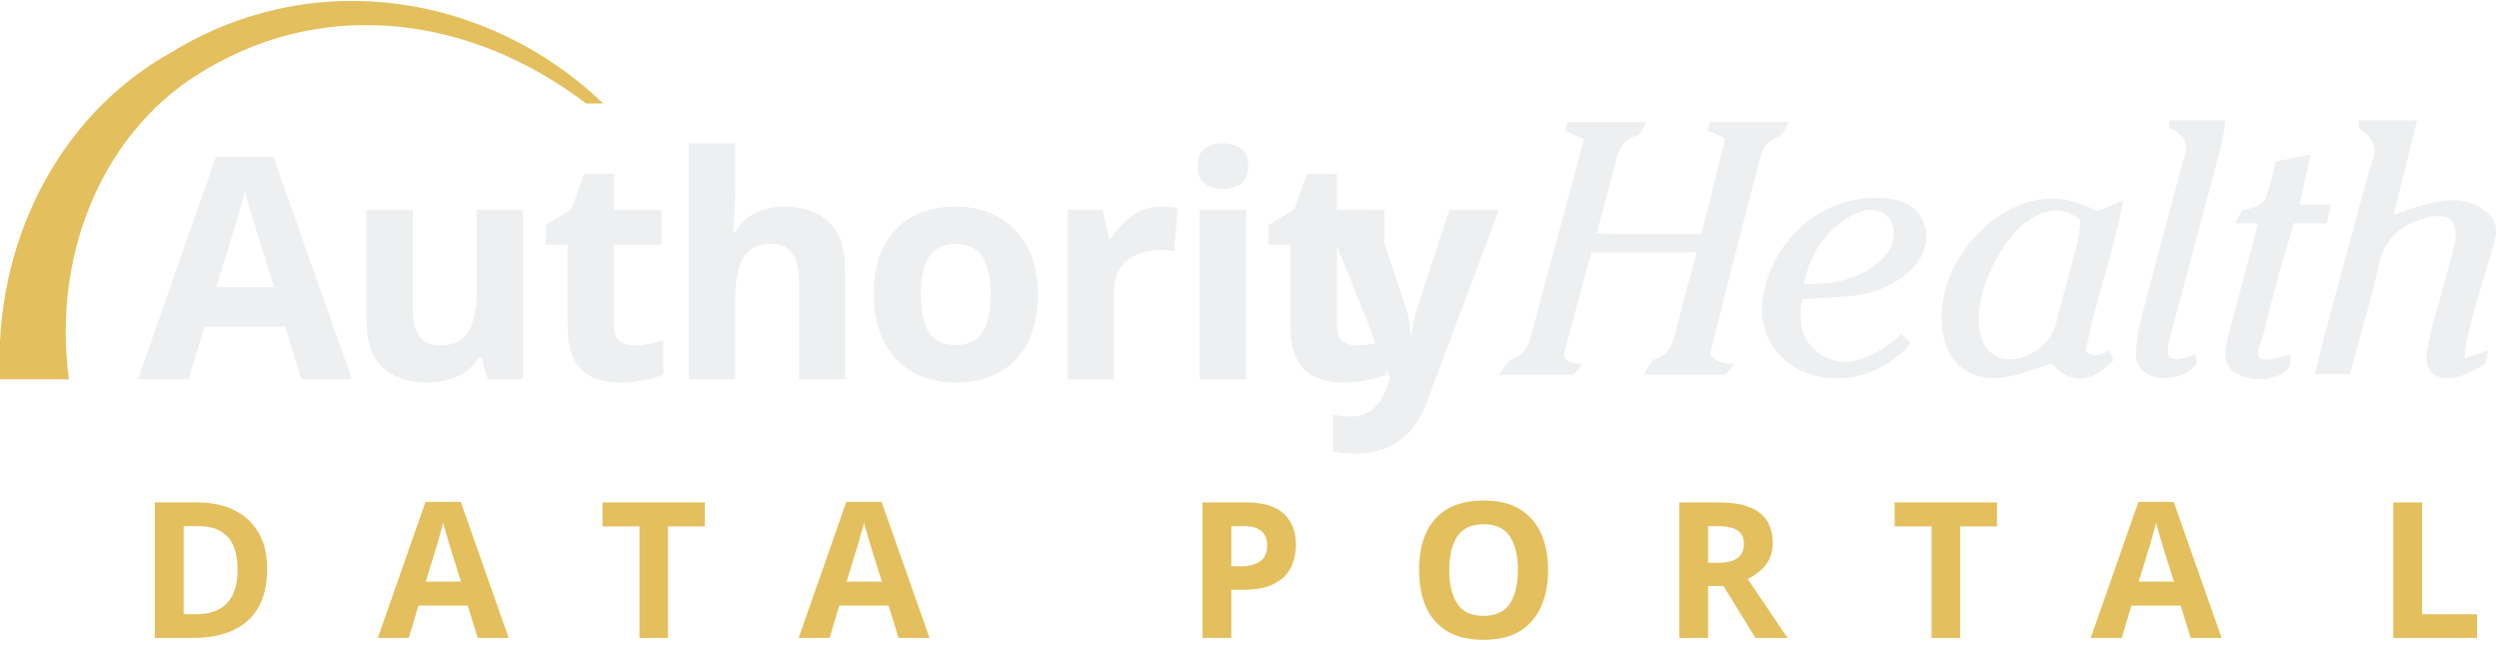
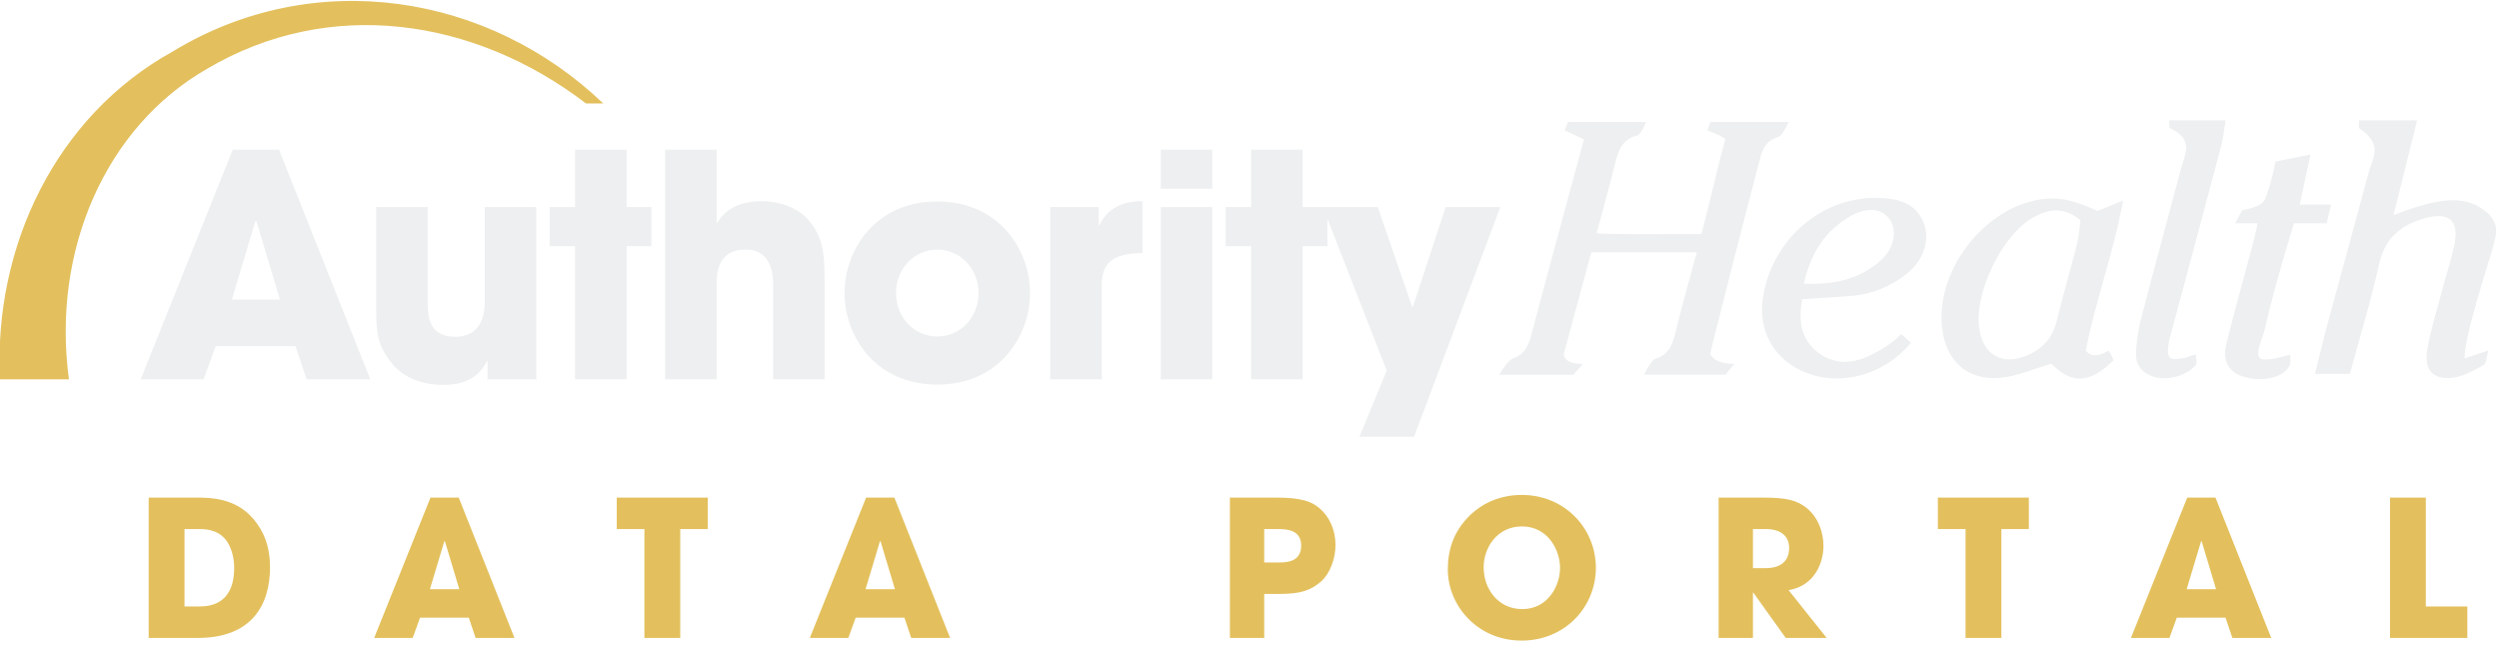
<svg xmlns="http://www.w3.org/2000/svg" width="145" height="38" viewBox="0 0 145 38">
  <g fill="none">
-     <g>
-       <path d="M34 6c-6.486-4.962-14.898-6.205-22-2-5.858 3.36-9.012 10.512-8 18h-4c-.381-7.72 3.264-15.275 10-19 8.263-5.03 18.369-3.349 25 3h-1z" id="Combined-Shape" fill="#E3C05D" />
-       <text font-family="AvantGardeLT-Bold, ITC Avant Garde Gothic LT" font-size="18" font-weight="bold" letter-spacing="-.5" fill="#EDEFF0" transform="translate(-73 -30) translate(73 30)">
-         <tspan x="8" y="22">Authorit</tspan>
-         <tspan x="76.738" y="22">y</tspan>
-       </text>
-       <path d="M144.652 14.331c-.192.737-1.686 5.192-1.647 6.454l1.38-.458c-.119.408-.117.749-.261.829-.533.299-1.094.634-1.681.732-1.218.201-1.813-.387-1.607-1.598.192-1.122.537-2.219.828-3.323.238-.904.535-1.795.736-2.706.318-1.443-.277-1.992-1.672-1.61-1.408.385-2.348 1.146-2.688 2.684-.467 2.119-1.11 4.199-1.693 6.35h-2.024c.248-.995.455-1.891.694-2.778.8-2.958 1.621-5.911 2.413-8.871.244-.912.896-1.625-.556-2.614v-.439h3.374c-.595 2.396-1.051 4.226-1.367 5.491 2.087-.802 3.775-1.224 5.025-.443 1.25.781.938 1.563.746 2.3zm-52.322.309l-1.594 5.897c.032.38.401.57 1.107.57l-.546.623h-4.313c.35-.56.611-.87.783-.93.695-.242.916-.741 1.087-1.384.97-3.666 1.97-7.323 3.055-11.336l-1.126-.518.195-.487h4.536c-.221.49-.386.748-.493.774-.934.225-1.142.943-1.334 1.728-.306 1.25-.655 2.49-1.046 3.961 2.087.082 3.987.023 6.078.038.468-1.706.93-3.835 1.386-5.498-.092-.121-.44-.293-1.043-.518l.187-.487h4.538c-.258.539-.463.831-.616.875-.646.189-.882.624-1.041 1.223-.918 3.468-2.87 11.136-2.901 11.362.201.38.666.57 1.395.57l-.494.623h-4.738c.286-.564.502-.868.65-.913.775-.237.998-.791 1.166-1.494.362-1.512.793-3.007 1.243-4.683h-6.122zm30.014 5.696c.137.193.232.381.283.563-1.372 1.362-2.437 1.396-3.595.192-1.016.293-1.973.728-2.962.822-1.908.181-3.161-.971-3.383-2.88-.412-3.564 2.83-7.458 6.354-7.52.892-.016 1.789.319 2.66.726l1.487-.609c-.568 3.112-1.639 5.923-2.163 8.707.286.354.725.354 1.318 0zm-16.883.09c.902.707 1.946.691 2.948.233.702-.321 1.435-.78 1.903-1.285l.565.505c-1.501 1.853-4.075 2.564-6.132 1.72-1.827-.748-2.765-2.427-2.447-4.378.559-3.434 3.525-5.914 6.868-5.736 1.095.058 2.063.358 2.482 1.514.346.955-.061 2.134-1.028 2.893-.915.718-1.967 1.159-3.134 1.265-.924.083-1.853.125-2.918.194-.228 1.284-.062 2.327.892 3.074zm23.672-13.443c-.093.702-.177 1.194-.252 1.477-.917 3.461-1.846 6.918-2.774 10.376-.172.642-.638 1.985.037 1.985s.777-.156 1.267-.254c0 .238.091.492 0 .597-.599.688-1.759.955-2.568.647-.608-.232-.932-.699-.905-1.317.029-.667.123-1.345.291-1.992.755-2.913 1.554-5.815 2.321-8.725.216-.822.799-1.703-.677-2.356v-.439h3.26zm3.734 13.585c.065.121.013.569 0 .597-.379.807-1.716 1.006-2.766.656-.792-.263-1.161-.902-.922-1.871.483-1.966 1.039-3.914 1.559-5.872.062-.233.147-.608.256-1.125h-1.306l.413-.765c.768-.126 1.212-.345 1.331-.656.287-.75.443-1.375.6-2.156l2.03-.411c-.143.647-.351 1.613-.624 2.899h1.814l-.252 1.09h-1.902c-.788 2.577-1.344 4.595-1.667 6.053-.125.562-.569 1.427-.339 1.726.153.2.745.145 1.774-.164zm-14.934-7.931c-1.792 1.017-3.408 4.413-3.089 6.445.234 1.496 1.323 2.12 2.714 1.558.923-.373 1.527-1.003 1.772-2.003.369-1.508.809-2.999 1.192-4.503.112-.44.129-.903.192-1.367-1.056-.848-1.93-.612-2.78-.129zm-8.754 2.417c.766-.709.913-1.758.441-2.373-.457-.596-1.308-.688-2.257-.14-1.459.841-2.303 2.134-2.694 3.908 1.752.082 3.268-.245 4.511-1.395z" fill="#EDEFF0" />
-     </g>
-     <text font-family="AvantGardeLT-Bold, ITC Avant Garde Gothic LT" font-size="11" font-weight="bold" letter-spacing="6" fill="#E3C05D" transform="translate(-73 -30) translate(73 30)">
-       <tspan x="8" y="37">DATA PORTA</tspan>
-       <tspan x="137.883" y="37">L</tspan>
-     </text>
+     <path d="M34 6c-6.486-4.962-14.898-6.205-22-2-5.858 3.36-9.012 10.512-8 18h-4c-.381-7.72 3.264-15.275 10-19 8.263-5.03 18.369-3.349 25 3h-1z" id="Combined-Shape" fill="#E3C05D" />
+     <path d="M17.144 20.074h-4.626l-.702 1.926h-3.654l5.346-13.32h2.682l5.292 13.32h-3.69l-.648-1.926zm-2.322-7.254l-1.368 4.554h2.79l-1.368-4.554h-.054zm16.294-.81v9.99h-2.826v-1.062h-.036c-.612 1.278-1.836 1.386-2.592 1.386-.612 0-2.052-.144-2.934-1.26-.792-.99-.9-1.71-.9-3.078v-5.976h2.988v5.526c0 .684 0 1.998 1.602 1.998.864 0 1.71-.45 1.71-2.034v-5.49h2.988zm5.242-3.33v3.33h1.44v2.268h-1.44v7.722h-2.988v-7.722h-1.476v-2.268h1.476v-3.33h2.988zm2.236 13.32v-13.32h2.988v4.248h.036c.504-.9 1.512-1.26 2.574-1.26.954 0 2.088.342 2.718 1.098.846.99.936 1.872.936 3.654v5.58h-2.988v-5.436c0-.486 0-2.088-1.602-2.088-1.674 0-1.674 1.494-1.674 1.98v5.544h-2.988zm10.408-5.004c0-2.448 1.746-5.31 5.382-5.31 3.636 0 5.382 2.862 5.382 5.31 0 2.448-1.746 5.31-5.382 5.31-3.636 0-5.382-2.862-5.382-5.31zm2.988 0c0 1.458 1.098 2.52 2.394 2.52s2.394-1.062 2.394-2.52-1.098-2.52-2.394-2.52-2.394 1.062-2.394 2.52zm8.95 5.004v-9.99h2.808v1.062h.036c.252-.486.774-1.404 2.502-1.404v3.006c-1.386.036-2.358.324-2.358 1.836v5.49h-2.988zm9.4-9.99v9.99h-2.988v-9.99h2.988zm0-3.33v2.268h-2.988v-2.268h2.988zm6.682 3.33h2.92l1.998 5.796h.036l1.908-5.796h3.168l-5.004 13.32h-3.168l1.584-3.834-3.442-8.806v1.588h-1.44v7.722h-2.988v-7.722h-1.476v-2.268h1.476v-3.33h2.988v3.33h1.44z" fill="#EDEFF0" />
+     <path d="M144.652 14.331c-.192.737-1.686 5.192-1.647 6.454l1.38-.458c-.119.408-.117.749-.261.829-.533.299-1.094.634-1.681.732-1.218.201-1.813-.387-1.607-1.598.192-1.122.537-2.219.828-3.323.238-.904.535-1.795.736-2.706.318-1.443-.277-1.992-1.672-1.61-1.408.385-2.348 1.146-2.688 2.684-.467 2.119-1.11 4.199-1.693 6.35h-2.024c.248-.995.455-1.891.694-2.778.8-2.958 1.621-5.911 2.413-8.871.244-.912.896-1.625-.556-2.614v-.439h3.374c-.595 2.396-1.051 4.226-1.367 5.491 2.087-.802 3.775-1.224 5.025-.443 1.25.781.938 1.563.746 2.3zm-52.322.309l-1.594 5.897c.032.38.401.57 1.107.57l-.546.623h-4.313c.35-.56.611-.87.783-.93.695-.242.916-.741 1.087-1.384.97-3.666 1.97-7.323 3.055-11.336l-1.126-.518.195-.487h4.536c-.221.49-.386.748-.493.774-.934.225-1.142.943-1.334 1.728-.306 1.25-.655 2.49-1.046 3.961 2.087.082 3.987.023 6.078.038.468-1.706.93-3.835 1.386-5.498-.092-.121-.44-.293-1.043-.518l.187-.487h4.538c-.258.539-.463.831-.616.875-.646.189-.882.624-1.041 1.223-.918 3.468-2.87 11.136-2.901 11.362.201.38.666.57 1.395.57l-.494.623h-4.738c.286-.564.502-.868.65-.913.775-.237.998-.791 1.166-1.494.362-1.512.793-3.007 1.243-4.683h-6.122zm30.014 5.696c.137.193.232.381.283.563-1.372 1.362-2.437 1.396-3.595.192-1.016.293-1.973.728-2.962.822-1.908.181-3.161-.971-3.383-2.88-.412-3.564 2.83-7.458 6.354-7.52.892-.016 1.789.319 2.66.726l1.487-.609c-.568 3.112-1.639 5.923-2.163 8.707.286.354.725.354 1.318 0zm-16.883.09c.902.707 1.946.691 2.948.233.702-.321 1.435-.78 1.903-1.285l.565.505c-1.501 1.853-4.075 2.564-6.132 1.72-1.827-.748-2.765-2.427-2.447-4.378.559-3.434 3.525-5.914 6.868-5.736 1.095.058 2.063.358 2.482 1.514.346.955-.061 2.134-1.028 2.893-.915.718-1.967 1.159-3.134 1.265-.924.083-1.853.125-2.918.194-.228 1.284-.062 2.327.892 3.074zm23.672-13.443c-.093.702-.177 1.194-.252 1.477-.917 3.461-1.846 6.918-2.774 10.376-.172.642-.638 1.985.037 1.985s.777-.156 1.267-.254c0 .238.091.492 0 .597-.599.688-1.759.955-2.568.647-.608-.232-.932-.699-.905-1.317.029-.667.123-1.345.291-1.992.755-2.913 1.554-5.815 2.321-8.725.216-.822.799-1.703-.677-2.356v-.439h3.26zm3.734 13.585c.065.121.013.569 0 .597-.379.807-1.716 1.006-2.766.656-.792-.263-1.161-.902-.922-1.871.483-1.966 1.039-3.914 1.559-5.872.062-.233.147-.608.256-1.125h-1.306l.413-.765c.768-.126 1.212-.345 1.331-.656.287-.75.443-1.375.6-2.156l2.03-.411c-.143.647-.351 1.613-.624 2.899h1.814l-.252 1.09h-1.902c-.788 2.577-1.344 4.595-1.667 6.053-.125.562-.569 1.427-.339 1.726.153.2.745.145 1.774-.164zm-14.934-7.931c-1.792 1.017-3.408 4.413-3.089 6.445.234 1.496 1.323 2.12 2.714 1.558.923-.373 1.527-1.003 1.772-2.003.369-1.508.809-2.999 1.192-4.503.112-.44.129-.903.192-1.367-1.056-.848-1.93-.612-2.78-.129zm-8.754 2.417c.766-.709.913-1.758.441-2.373-.457-.596-1.308-.688-2.257-.14-1.459.841-2.303 2.134-2.694 3.908 1.752.082 3.268-.245 4.511-1.395z" fill="#EDEFF0" />
+     <path d="M8.627 37v-8.14h2.695c.913 0 2.541 0 3.597 1.518.561.77.748 1.639.748 2.53 0 2.222-1.1 4.092-4.191 4.092h-2.849zm2.079-6.314v4.488h.891c1.551 0 1.991-1.078 1.991-2.233 0-.462-.099-1.045-.396-1.507-.242-.363-.66-.748-1.584-.748h-.902zm16.494 5.137h-2.827l-.429 1.177h-2.233l3.267-8.14h1.639l3.234 8.14h-2.255l-.396-1.177zm-1.419-4.433l-.836 2.783h1.705l-.836-2.783h-.033zm11.61 5.61v-6.314h-1.606v-1.826h5.28v1.826h-1.595v6.314h-2.079zm15.086-1.177h-2.827l-.429 1.177h-2.233l3.267-8.14h1.639l3.234 8.14h-2.255l-.396-1.177zm-1.419-4.433l-.836 2.783h1.705l-.836-2.783h-.033zm20.305 5.61v-8.14h2.662c1.507 0 2.068.231 2.508.594.638.528.957 1.331.957 2.156 0 .825-.341 1.694-.858 2.134-.561.473-1.111.704-2.376.704h-.902v2.552h-1.991zm1.991-6.314v1.936h.847c.396 0 1.298 0 1.298-.979 0-.957-.924-.957-1.375-.957h-.77zm10.972.605c.429-1.056 1.694-2.585 3.971-2.585 2.508 0 4.301 1.958 4.301 4.224s-1.782 4.224-4.312 4.224c-2.563 0-4.279-2.035-4.279-4.125 0-.539.077-1.144.319-1.738zm1.76 1.617c0 1.254.847 2.42 2.244 2.42 1.474 0 2.189-1.342 2.189-2.387 0-1.056-.715-2.409-2.211-2.409-1.441 0-2.222 1.232-2.222 2.376zm13.634 4.092v-8.14h2.574c1.43 0 1.98.176 2.508.583.671.528 1.001 1.386 1.001 2.222 0 .935-.484 2.31-2.024 2.563l2.211 2.772h-2.376l-1.881-2.629h-.022v2.629h-1.991zm1.991-6.314v2.266h.737c1.221 0 1.364-.77 1.364-1.166 0-.737-.539-1.1-1.342-1.1h-.759zm12.336 6.314v-6.314h-1.606v-1.826h5.28v1.826h-1.595v6.314h-2.079zm15.086-1.177h-2.827l-.429 1.177h-2.233l3.267-8.14h1.639l3.234 8.14h-2.255l-.396-1.177zm-1.419-4.433l-.836 2.783h1.705l-.836-2.783h-.033zm10.961 5.61v-8.14h2.079v6.314h2.409v1.826h-4.488z" fill="#E3C05D" />
  </g>
</svg>
